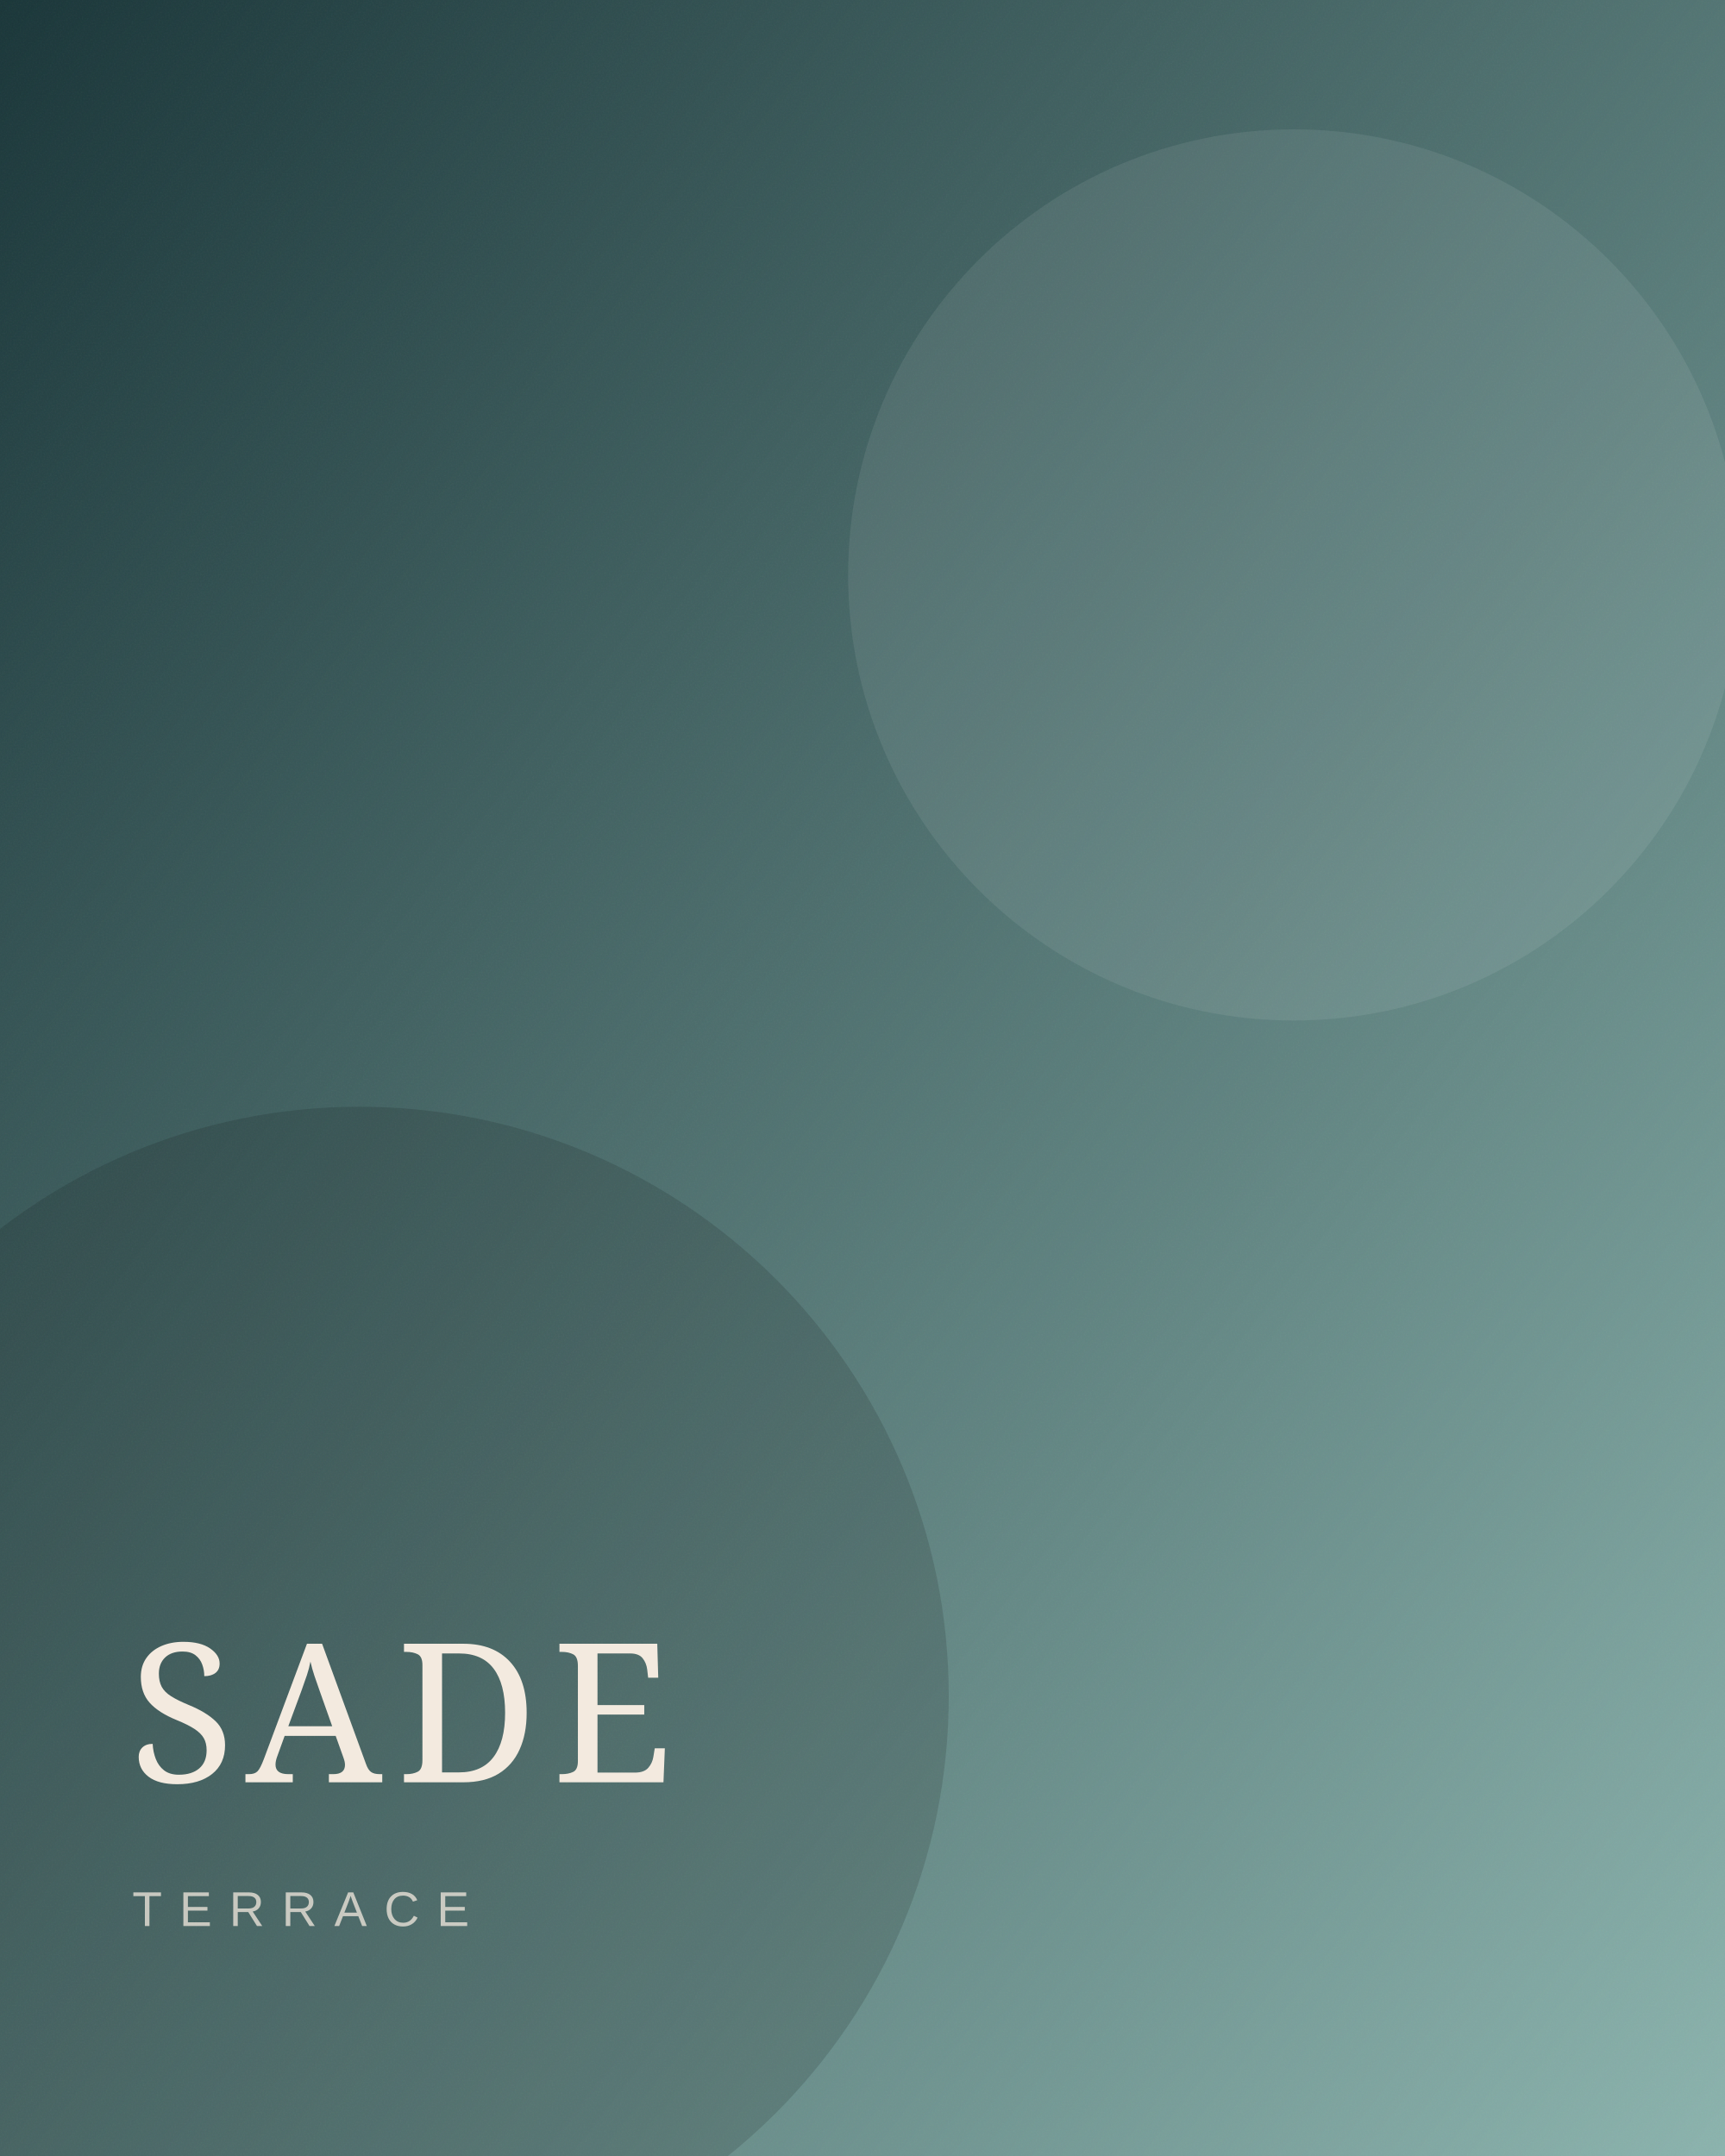
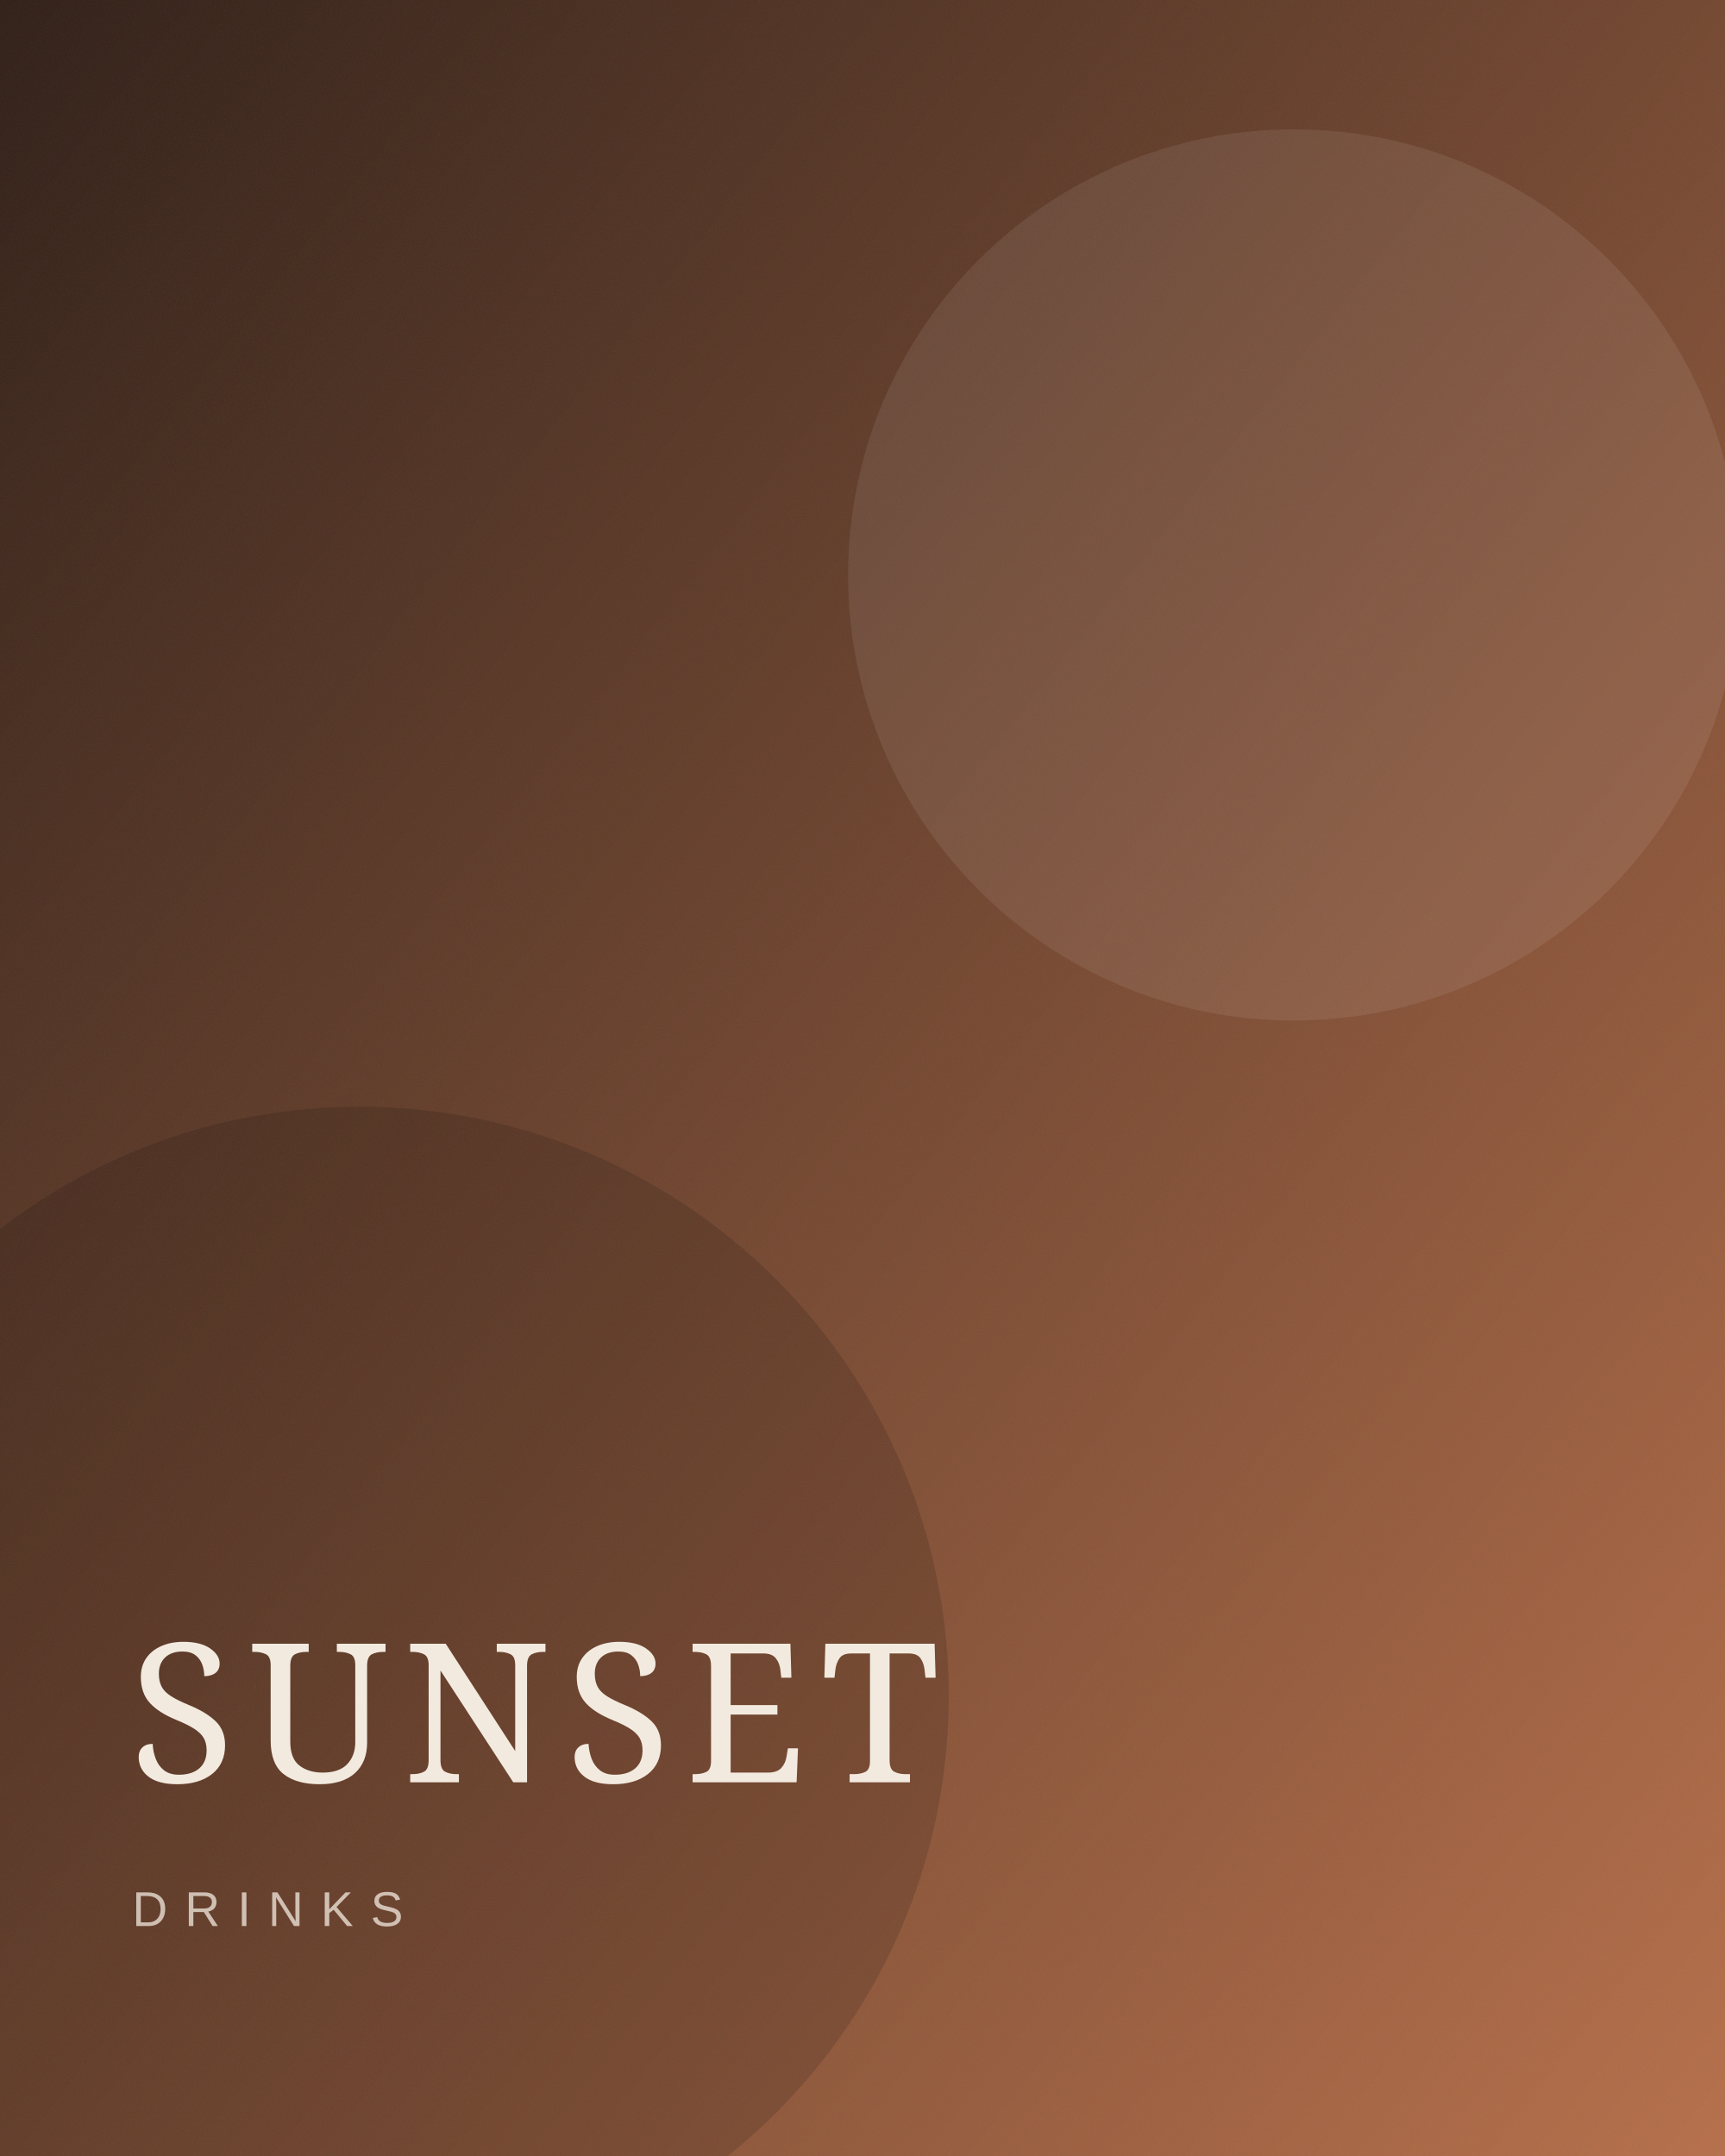
<svg xmlns="http://www.w3.org/2000/svg" viewBox="0 0 1200 1500">
  <defs>
    <linearGradient id="g" x1="0" y1="0" x2="1" y2="1">
-       <stop offset="0" stop-color="#193538" />
-       <stop offset="1" stop-color="#8bb3ad" />
+       <stop offset="0" stop-color="#312018" />
+       <stop offset="1" stop-color="#b66f4a" />
    </linearGradient>
    <filter id="n">
      <feTurbulence type="fractalNoise" baseFrequency=".9" numOctaves="2" seed="7" />
      <feColorMatrix values="1 0 0 0 0 0 1 0 0 0 0 0 1 0 0 0 0 0 .09 0" />
    </filter>
  </defs>
  <rect width="1200" height="1500" fill="url(#g)" />
  <circle cx="900" cy="400" r="310" fill="rgba(255,255,255,.08)" />
  <circle cx="250" cy="1180" r="410" fill="rgba(0,0,0,.14)" />
  <rect width="1200" height="1500" filter="url(#n)" opacity=".55" />
-   <text x="90" y="1240" fill="#f3eadf" font-family="Georgia,serif" font-size="135" letter-spacing="10">SADE</text>
-   <text x="92" y="1340" fill="#f3eadf" opacity=".75" font-family="Arial,sans-serif" font-size="34" letter-spacing="12">TERRACE</text>
+   <text x="90" y="1240" fill="#f3eadf" font-family="Georgia,serif" font-size="135" letter-spacing="10">SUNSET</text>
+   <text x="92" y="1340" fill="#f3eadf" opacity=".75" font-family="Arial,sans-serif" font-size="34" letter-spacing="12">DRINKS</text>
</svg>
